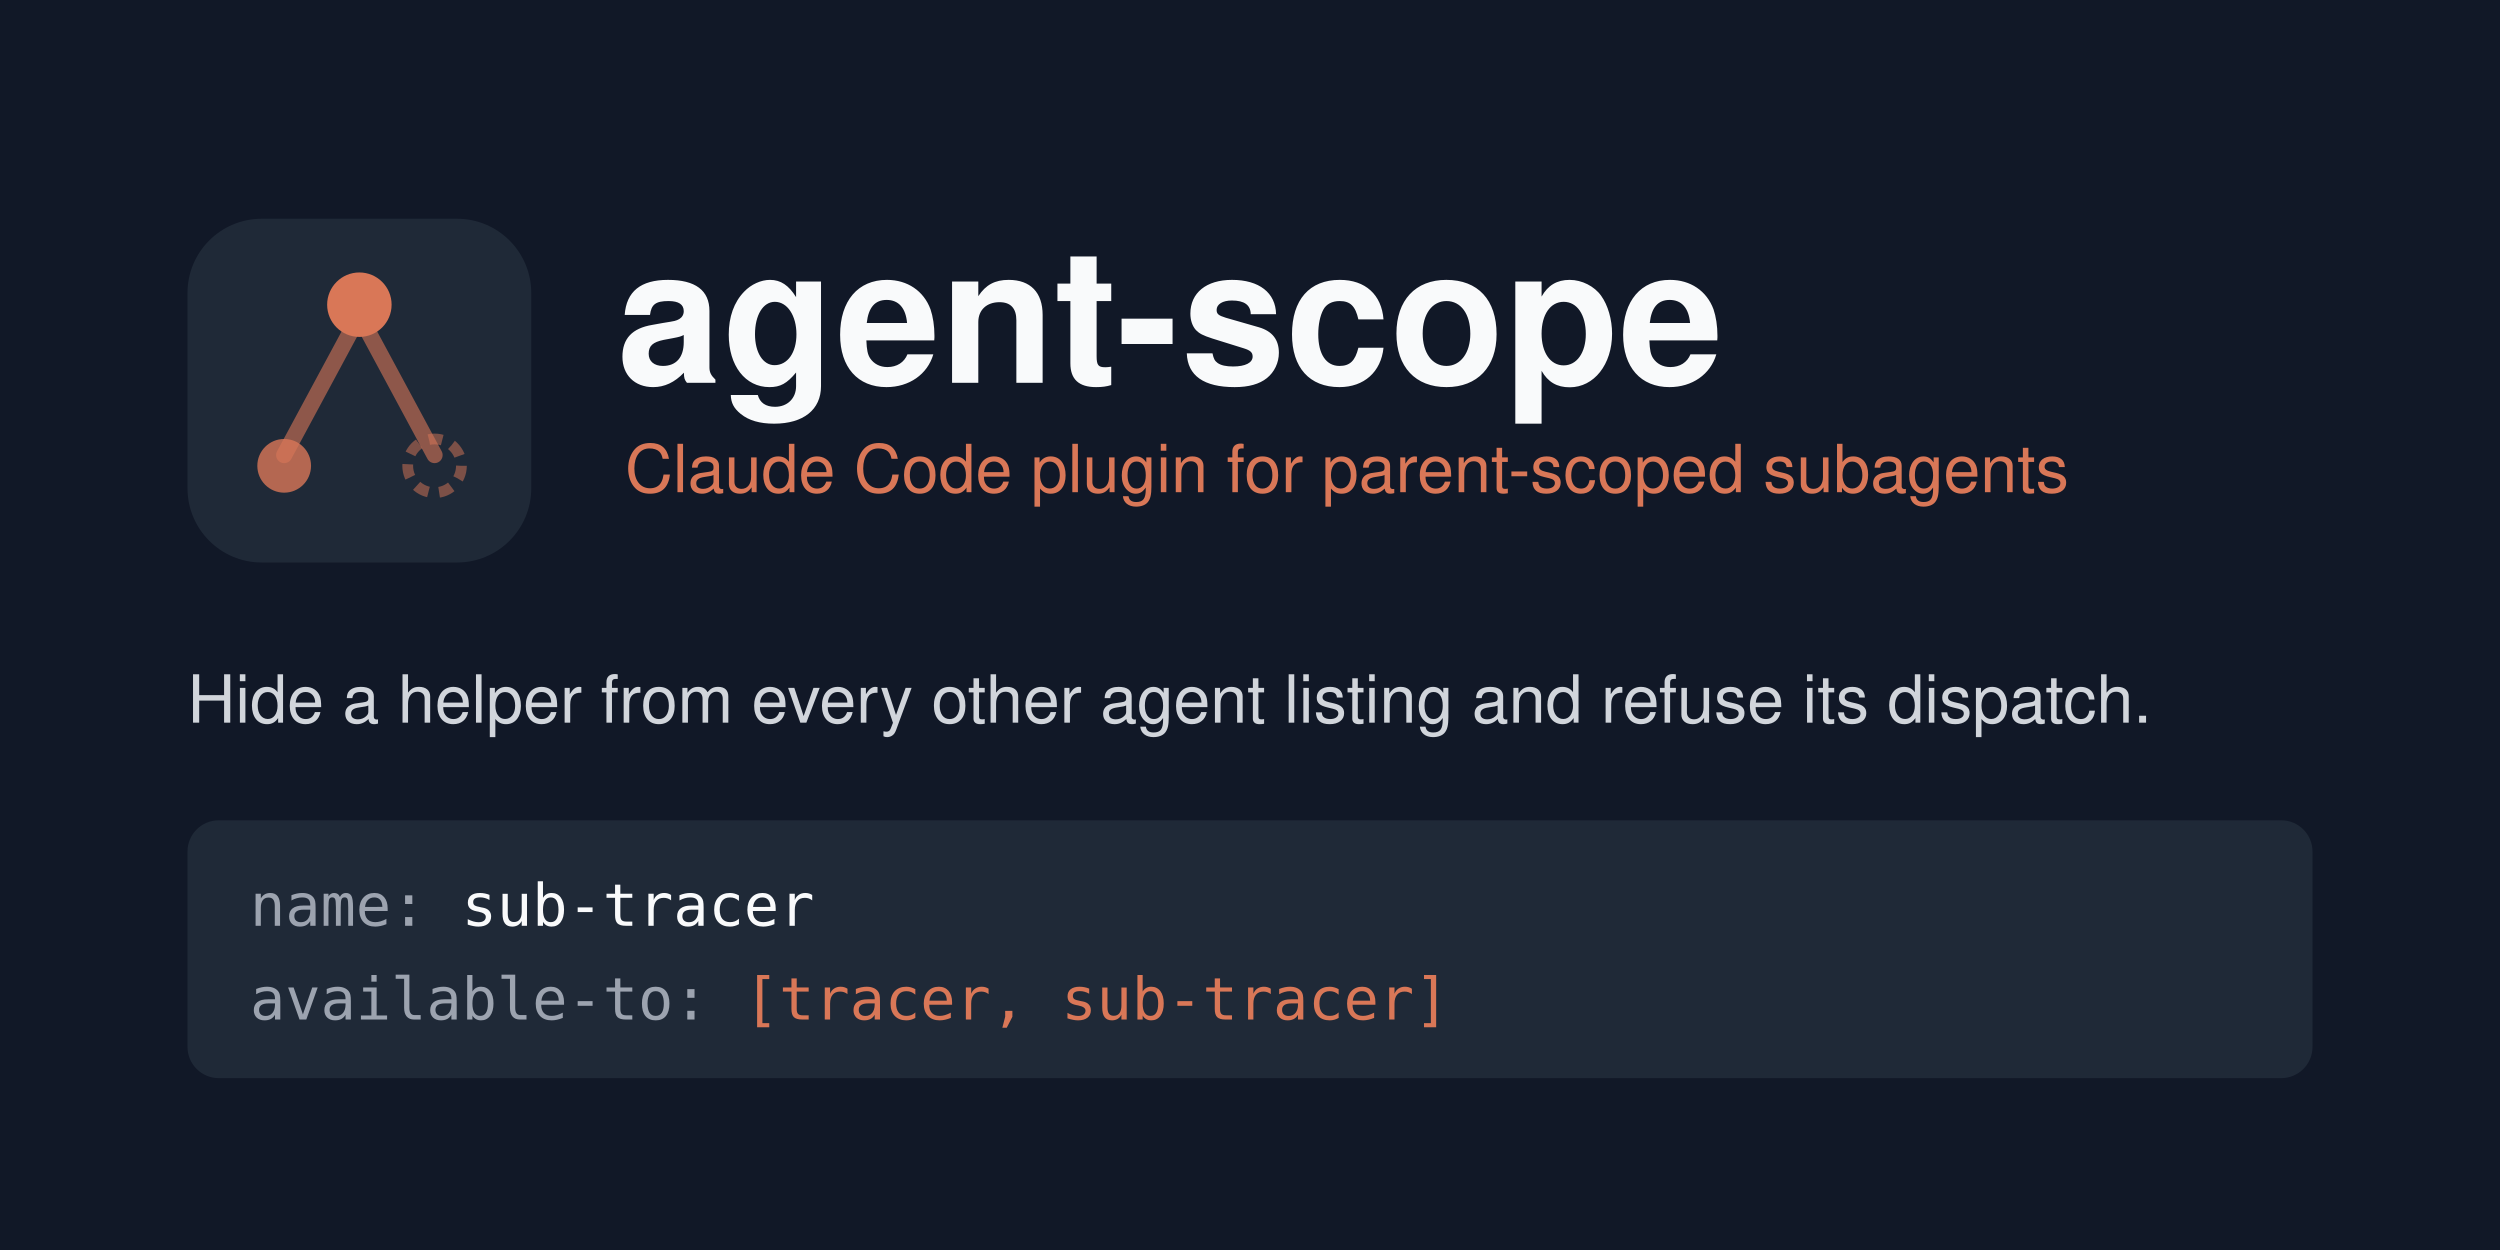
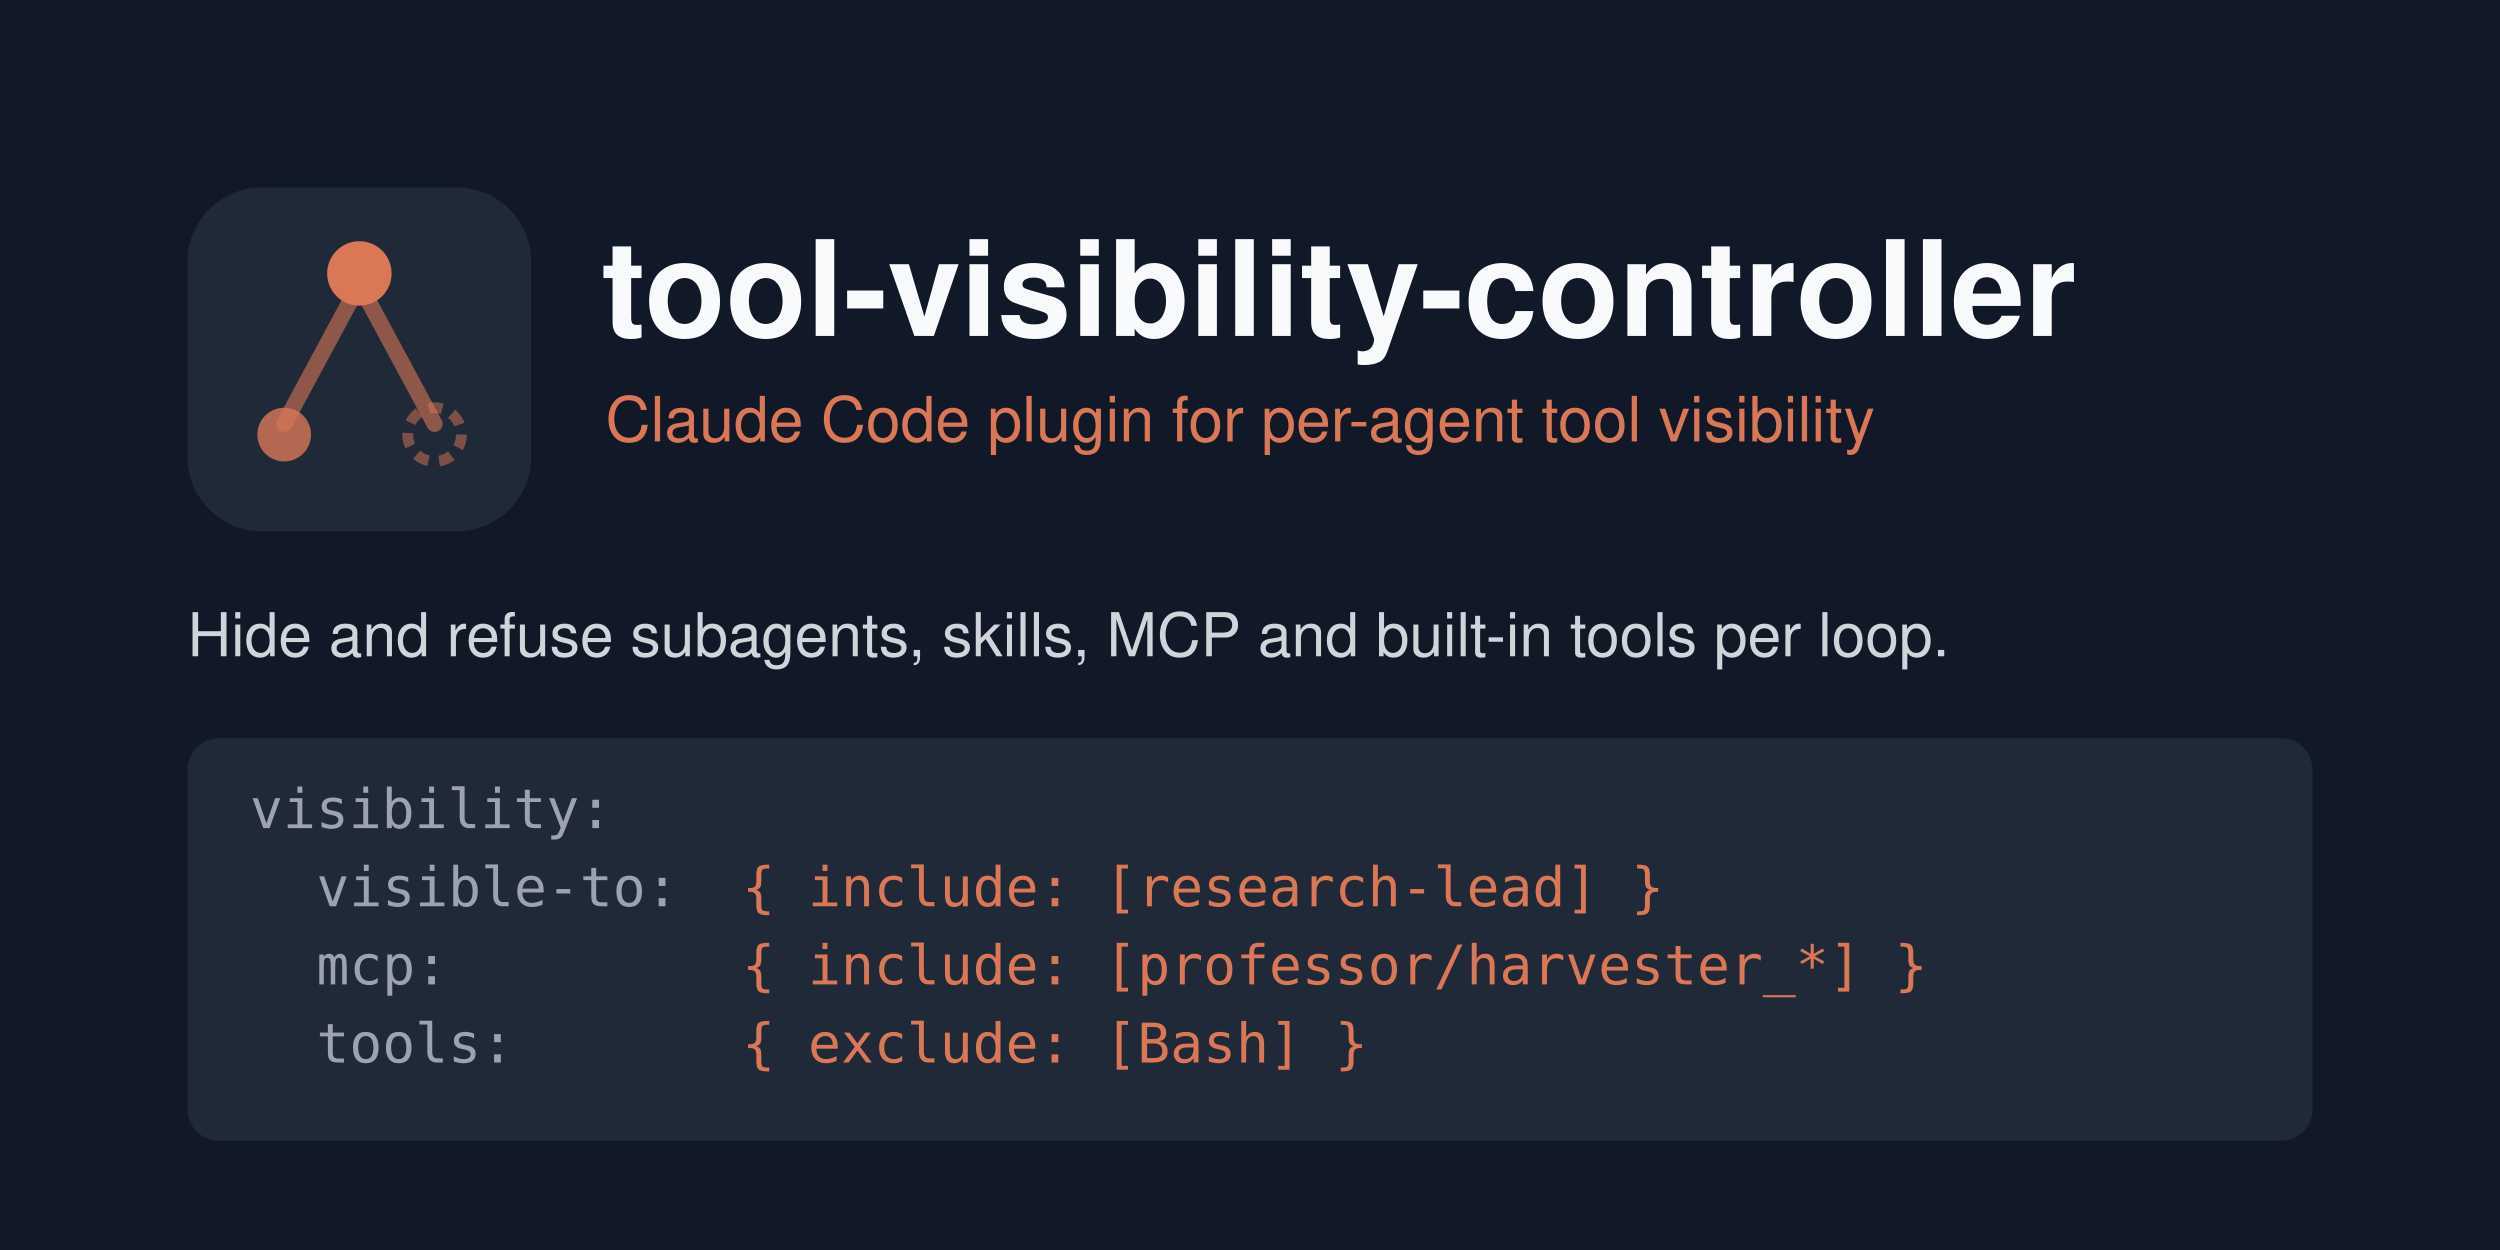
<svg xmlns="http://www.w3.org/2000/svg" width="1280" height="640" viewBox="0 0 1280 640">
  <rect width="1280" height="640" fill="#111827" />
-   <g transform="translate(96 112)">
+   <g transform="translate(96 96)">
    <rect width="176" height="176" rx="38" fill="#1f2937" />
    <g transform="scale(0.6875)">
      <path d="M128 72 L72 176 M128 72 L184 176" stroke="#d97757" stroke-width="12" stroke-linecap="round" opacity="0.6" />
      <circle cx="128" cy="64" r="24" fill="#d97757" />
      <circle cx="72" cy="184" r="20" fill="#d97757" opacity="0.8" />
      <circle cx="184" cy="184" r="20" fill="none" stroke="#d97757" stroke-width="8" stroke-dasharray="10 8" opacity="0.5" />
    </g>
  </g>
-   <text x="316" y="196" font-family="-apple-system, 'Helvetica Neue', Helvetica, Arial, sans-serif" font-size="96" font-weight="700" fill="#f9fafb">agent-scope</text>
-   <text x="320" y="252" font-family="-apple-system, 'Helvetica Neue', Helvetica, Arial, sans-serif" font-size="34" fill="#d97757">Claude Code plugin for parent-scoped subagents</text>
-   <text x="96" y="370" font-family="-apple-system, 'Helvetica Neue', Helvetica, Arial, sans-serif" font-size="34" fill="#d1d5db">Hide a helper from every other agent listing and refuse its dispatch.</text>
-   <g font-family="Menlo, 'SF Mono', Consolas, 'DejaVu Sans Mono', monospace" font-size="30">
-     <rect x="96" y="420" width="1088" height="132" rx="16" fill="#1f2937" />
-     <text x="128" y="474" fill="#9ca3af">name: <tspan fill="#f9fafb">sub-tracer</tspan>
+   <text x="308" y="172" font-family="-apple-system, 'Helvetica Neue', Helvetica, Arial, sans-serif" font-size="68" font-weight="700" fill="#f9fafb">tool-visibility-controller</text>
+   <text x="310" y="226" font-family="-apple-system, 'Helvetica Neue', Helvetica, Arial, sans-serif" font-size="32" fill="#d97757">Claude Code plugin for per-agent tool visibility</text>
+   <text x="96" y="336" font-family="-apple-system, 'Helvetica Neue', Helvetica, Arial, sans-serif" font-size="31" fill="#d1d5db">Hide and refuse subagents, skills, MCP and built-in tools per loop.</text>
+   <g font-family="Menlo, 'SF Mono', Consolas, 'DejaVu Sans Mono', monospace" font-size="28">
+     <rect x="96" y="378" width="1088" height="206" rx="16" fill="#1f2937" />
+     <text x="128" y="424" fill="#9ca3af">visibility:</text>
+     <text x="162" y="464" fill="#9ca3af">visible-to:<tspan x="380" fill="#d97757">{ include: [research-lead] }</tspan>
    </text>
-     <text x="128" y="522" fill="#9ca3af">available-to: <tspan fill="#d97757">[tracer, sub-tracer]</tspan>
+     <text x="162" y="504" fill="#9ca3af">mcp:<tspan x="380" fill="#d97757">{ include: [professor/harvester_*] }</tspan>
+     </text>
+     <text x="162" y="544" fill="#9ca3af">tools:<tspan x="380" fill="#d97757">{ exclude: [Bash] }</tspan>
    </text>
  </g>
</svg>
